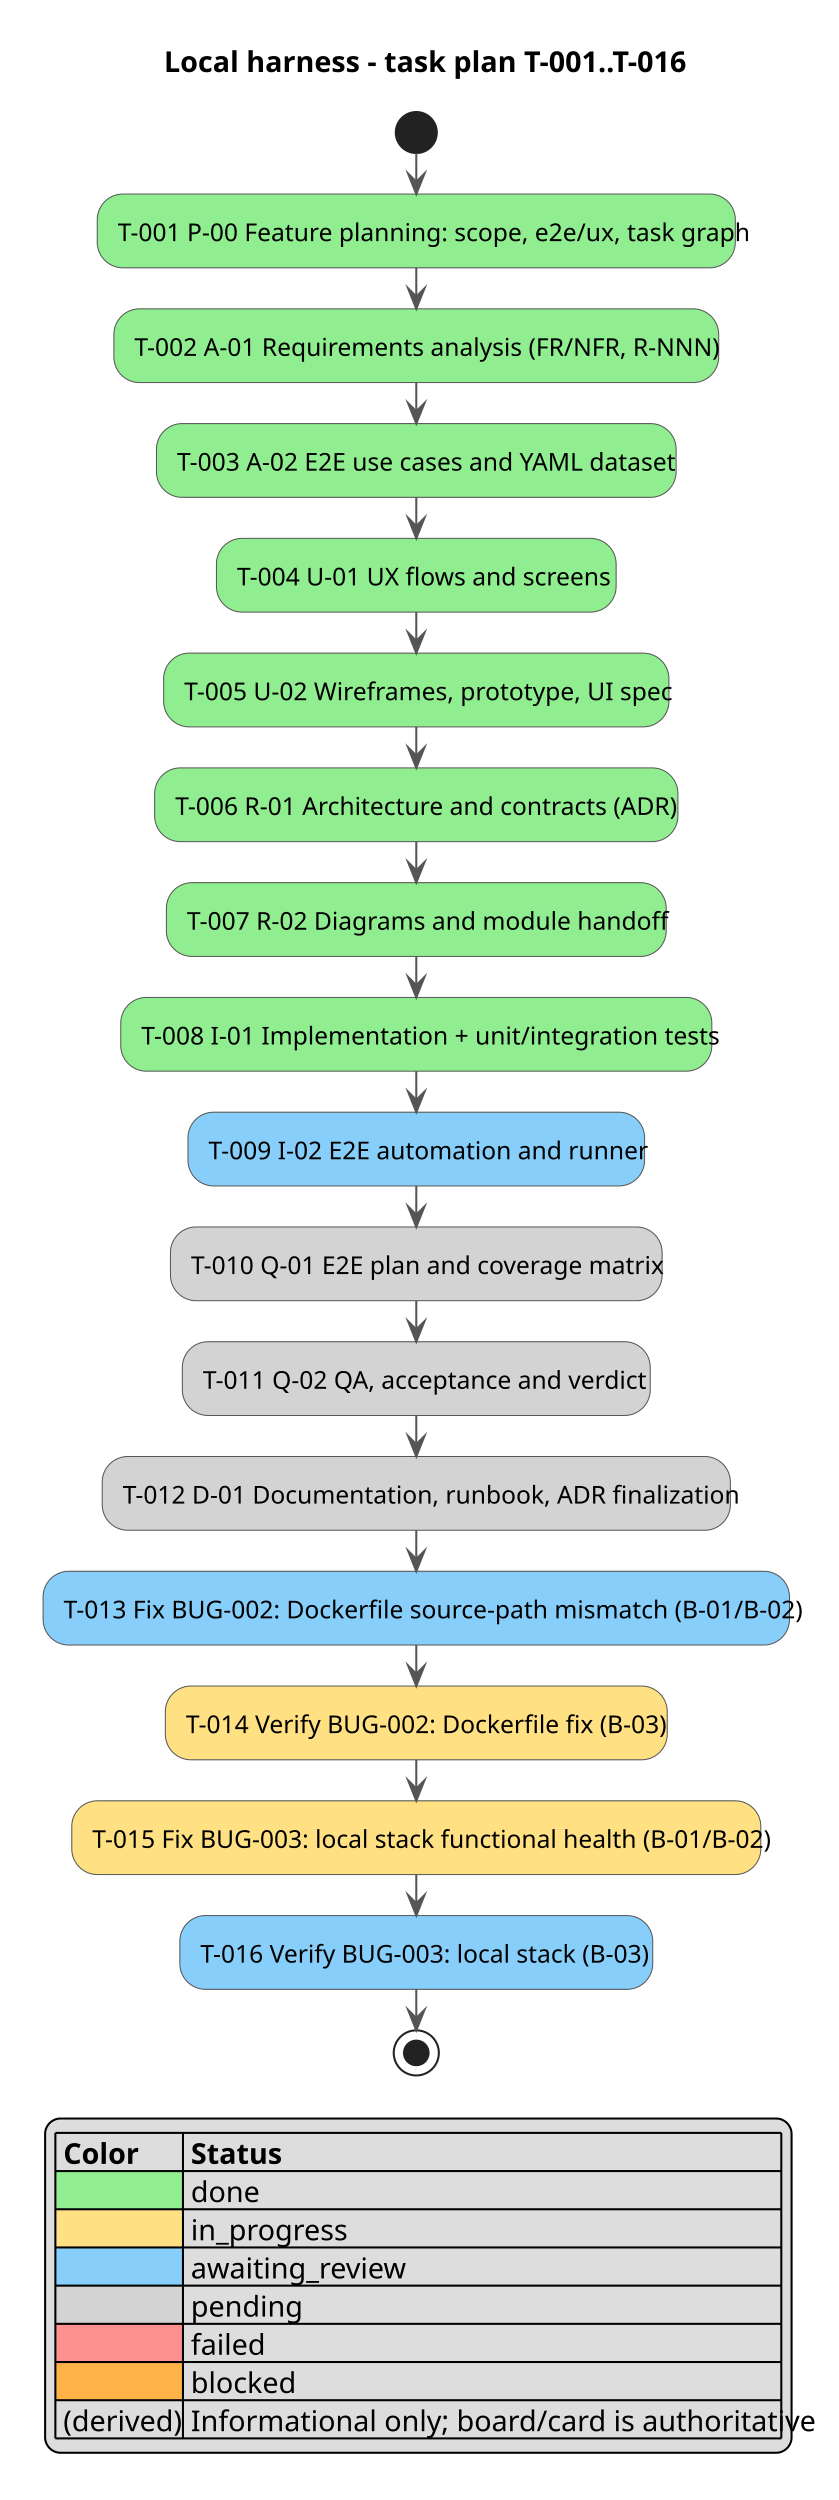
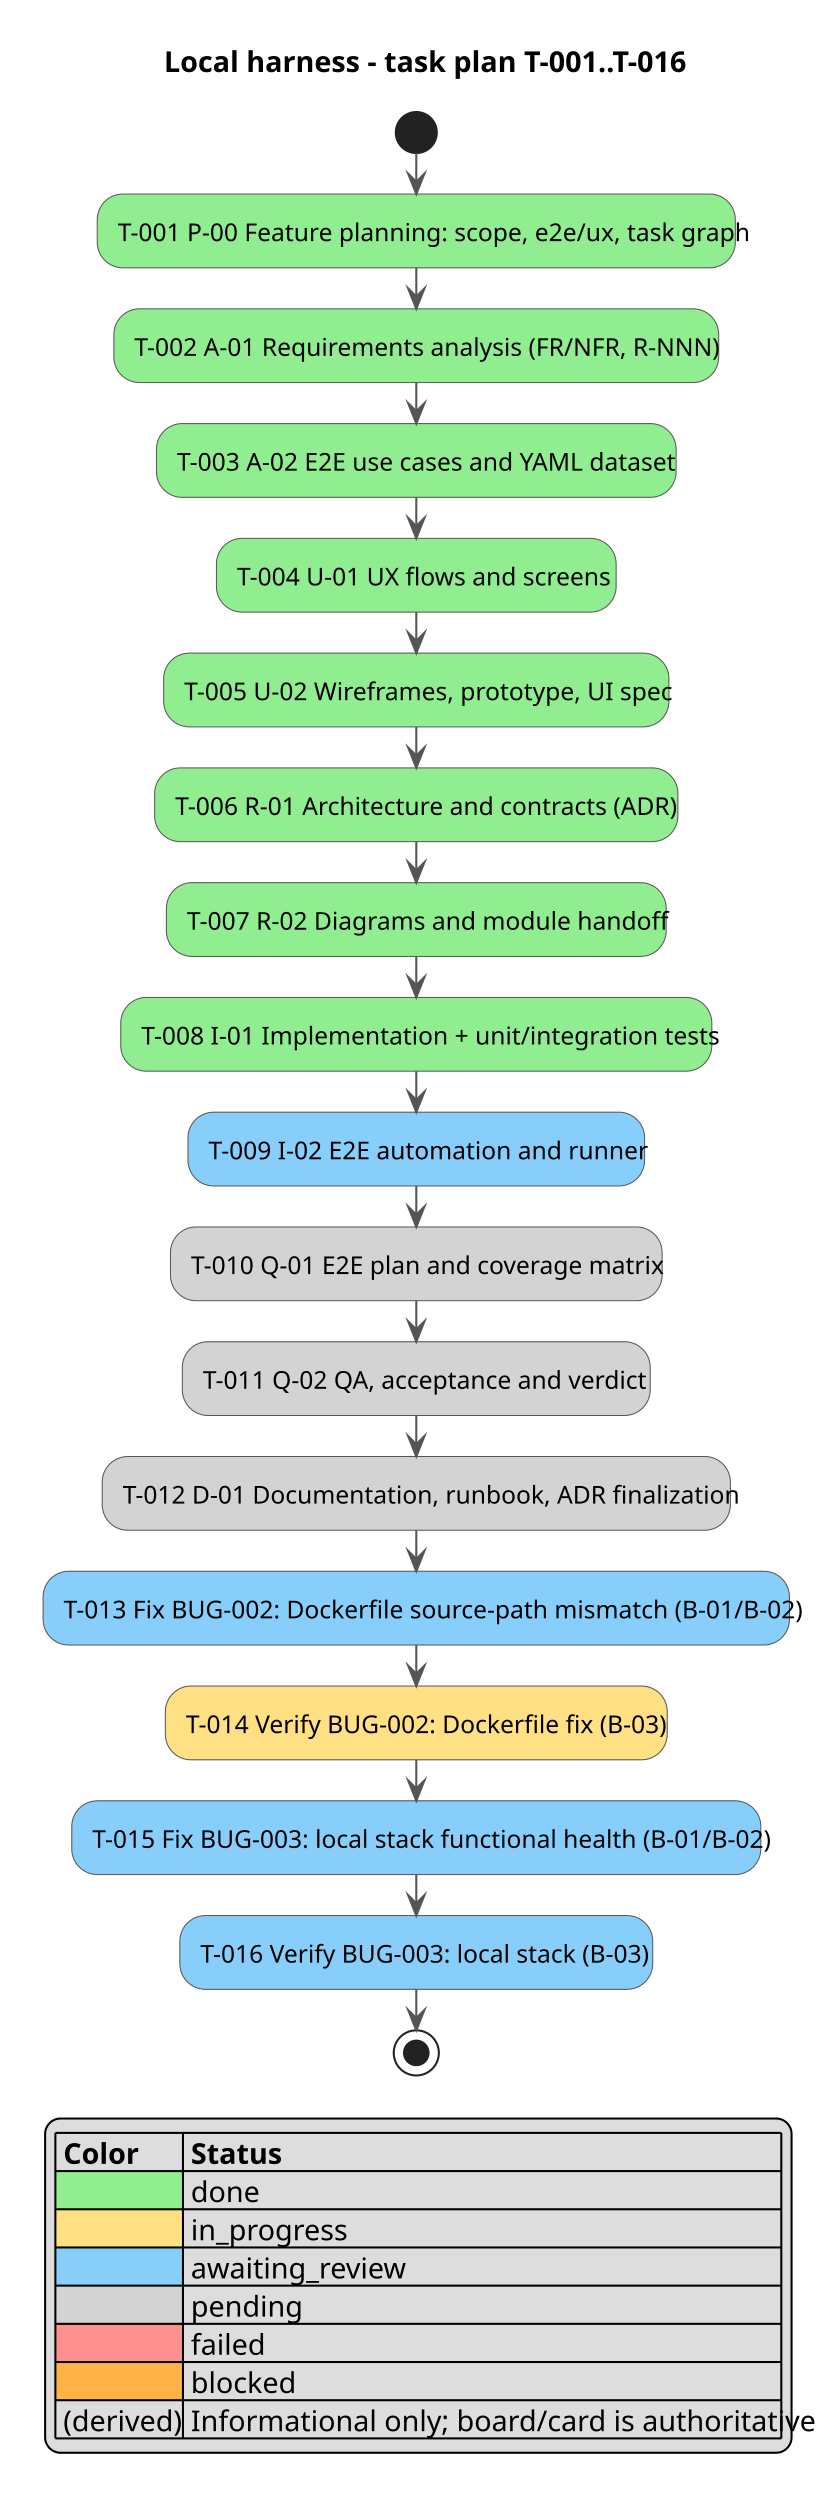
<svg xmlns="http://www.w3.org/2000/svg" version="1.1" data-diagram-type="ACTIVITY" style="width:409px;height:1219px;background:#FFFFFF;" width="409px" height="1219px" viewBox="0 0 409 1219" zoomAndPan="magnify" preserveAspectRatio="none" contentStyleType="text/css">
  <defs />
  <g font-family="sans-serif" lengthAdjust="spacing">
    <g class="title" data-source-line="5">
      <text x="79.944" y="35.107" fill="#000" font-size="14" textLength="248.076" font-weight="700" font-family="Segoe UI">Local harness - task plan T-001..T-016</text>
    </g>
    <ellipse cx="202.982" cy="64.621" rx="10" ry="10" fill="#222" style="stroke:#222;stroke-width:1;" />
    <rect x="47.418" y="94.621" width="311.129" height="35.961" fill="#90EE90" style="stroke:#555;stroke-width:0.5;" rx="12.5" ry="12.5" />
    <text x="57.418" y="117.57" fill="#000" font-size="12" textLength="291.129" font-family="Segoe UI">T-001 P-00 Feature planning: scope, e2e/ux, task graph</text>
    <rect x="55.527" y="150.582" width="294.91" height="35.961" fill="#90EE90" style="stroke:#555;stroke-width:0.5;" rx="12.5" ry="12.5" />
    <text x="65.527" y="173.531" fill="#000" font-size="12" textLength="274.91" font-family="Segoe UI">T-002 A-01 Requirements analysis (FR/NFR, R-NNN)</text>
    <rect x="76.287" y="206.543" width="253.391" height="35.961" fill="#90EE90" style="stroke:#555;stroke-width:0.5;" rx="12.5" ry="12.5" />
    <text x="86.287" y="229.492" fill="#000" font-size="12" textLength="233.391" font-family="Segoe UI">T-003 A-02 E2E use cases and YAML dataset</text>
    <rect x="105.537" y="262.504" width="194.891" height="35.961" fill="#90EE90" style="stroke:#555;stroke-width:0.5;" rx="12.5" ry="12.5" />
    <text x="115.537" y="285.453" fill="#000" font-size="12" textLength="174.891" font-family="Segoe UI">T-004 U-01 UX flows and screens</text>
    <rect x="79.797" y="318.465" width="246.371" height="35.961" fill="#90EE90" style="stroke:#555;stroke-width:0.5;" rx="12.5" ry="12.5" />
    <text x="89.797" y="341.414" fill="#000" font-size="12" textLength="226.371" font-family="Segoe UI">T-005 U-02 Wireframes, prototype, UI spec</text>
    <rect x="75.417" y="374.426" width="255.131" height="35.961" fill="#90EE90" style="stroke:#555;stroke-width:0.5;" rx="12.5" ry="12.5" />
    <text x="85.417" y="397.375" fill="#000" font-size="12" textLength="235.131" font-family="Segoe UI">T-006 R-01 Architecture and contracts (ADR)</text>
    <rect x="81.13" y="430.387" width="243.705" height="35.961" fill="#90EE90" style="stroke:#555;stroke-width:0.5;" rx="12.5" ry="12.5" />
    <text x="91.13" y="453.336" fill="#000" font-size="12" textLength="223.705" font-family="Segoe UI">T-007 R-02 Diagrams and module handoff</text>
    <rect x="58.882" y="486.348" width="288.201" height="35.961" fill="#90EE90" style="stroke:#555;stroke-width:0.5;" rx="12.5" ry="12.5" />
    <text x="68.882" y="509.297" fill="#000" font-size="12" textLength="268.201" font-family="Segoe UI">T-008 I-01 Implementation + unit/integration tests</text>
    <rect x="91.656" y="542.309" width="222.652" height="35.961" fill="#87CEFA" style="stroke:#555;stroke-width:0.5;" rx="12.5" ry="12.5" />
    <text x="101.656" y="565.258" fill="#000" font-size="12" textLength="202.652" font-family="Segoe UI">T-009 I-02 E2E automation and runner</text>
    <rect x="83.113" y="598.27" width="239.738" height="35.961" fill="#D3D3D3" style="stroke:#555;stroke-width:0.5;" rx="12.5" ry="12.5" />
    <text x="93.113" y="621.219" fill="#000" font-size="12" textLength="219.738" font-family="Segoe UI">T-010 Q-01 E2E plan and coverage matrix</text>
    <rect x="88.911" y="654.23" width="228.143" height="35.961" fill="#D3D3D3" style="stroke:#555;stroke-width:0.5;" rx="12.5" ry="12.5" />
    <text x="98.911" y="677.18" fill="#000" font-size="12" textLength="208.143" font-family="Segoe UI">T-011 Q-02 QA, acceptance and verdict</text>
    <rect x="49.835" y="710.191" width="306.295" height="35.961" fill="#D3D3D3" style="stroke:#555;stroke-width:0.5;" rx="12.5" ry="12.5" />
    <text x="59.835" y="733.141" fill="#000" font-size="12" textLength="286.295" font-family="Segoe UI">T-012 D-01 Documentation, runbook, ADR finalization</text>
    <rect x="21.013" y="766.152" width="363.939" height="35.961" fill="#87CEFA" style="stroke:#555;stroke-width:0.5;" rx="12.5" ry="12.5" />
    <text x="31.013" y="789.102" fill="#000" font-size="12" textLength="343.939" font-family="Segoe UI">T-013 Fix BUG-002: Dockerfile source-path mismatch (B-01/B-02)</text>
    <rect x="80.617" y="822.113" width="244.73" height="35.961" fill="#FFE082" style="stroke:#555;stroke-width:0.5;" rx="12.5" ry="12.5" />
    <text x="90.617" y="845.063" fill="#000" font-size="12" textLength="224.73" font-family="Segoe UI">T-014 Verify BUG-002: Dockerfile fix (B-03)</text>
-     <rect x="34.996" y="878.074" width="335.973" height="35.961" fill="#FFE082" style="stroke:#555;stroke-width:0.5;" rx="12.5" ry="12.5" />
+     <rect x="34.996" y="878.074" width="335.973" height="35.961" fill="#87CEFA" style="stroke:#555;stroke-width:0.5;" rx="12.5" ry="12.5" />
    <text x="44.996" y="901.023" fill="#000" font-size="12" textLength="315.973" font-family="Segoe UI">T-015 Fix BUG-003: local stack functional health (B-01/B-02)</text>
    <rect x="87.692" y="934.035" width="230.58" height="35.961" fill="#87CEFA" style="stroke:#555;stroke-width:0.5;" rx="12.5" ry="12.5" />
    <text x="97.692" y="956.984" fill="#000" font-size="12" textLength="210.58" font-family="Segoe UI">T-016 Verify BUG-003: local stack (B-03)</text>
    <ellipse cx="202.982" cy="1000.996" rx="11" ry="11" fill="none" style="stroke:#222;stroke-width:1;" />
    <ellipse cx="202.982" cy="1000.996" rx="6" ry="6" fill="#222" style="stroke:#222;stroke-width:1;" />
    <line x1="202.982" y1="74.621" x2="202.982" y2="94.621" style="stroke:#555;stroke-width:1;" />
    <polygon points="198.982,84.621,202.982,94.621,206.982,84.621,202.982,88.621" fill="#555" style="stroke:#555;stroke-width:1;stroke-linejoin:miter;stroke-miterlimit:10;" />
    <line x1="202.982" y1="130.582" x2="202.982" y2="150.582" style="stroke:#555;stroke-width:1;" />
    <polygon points="198.982,140.582,202.982,150.582,206.982,140.582,202.982,144.582" fill="#555" style="stroke:#555;stroke-width:1;stroke-linejoin:miter;stroke-miterlimit:10;" />
    <line x1="202.982" y1="186.543" x2="202.982" y2="206.543" style="stroke:#555;stroke-width:1;" />
    <polygon points="198.982,196.543,202.982,206.543,206.982,196.543,202.982,200.543" fill="#555" style="stroke:#555;stroke-width:1;stroke-linejoin:miter;stroke-miterlimit:10;" />
    <line x1="202.982" y1="242.504" x2="202.982" y2="262.504" style="stroke:#555;stroke-width:1;" />
    <polygon points="198.982,252.504,202.982,262.504,206.982,252.504,202.982,256.504" fill="#555" style="stroke:#555;stroke-width:1;stroke-linejoin:miter;stroke-miterlimit:10;" />
    <line x1="202.982" y1="298.465" x2="202.982" y2="318.465" style="stroke:#555;stroke-width:1;" />
    <polygon points="198.982,308.465,202.982,318.465,206.982,308.465,202.982,312.465" fill="#555" style="stroke:#555;stroke-width:1;stroke-linejoin:miter;stroke-miterlimit:10;" />
    <line x1="202.982" y1="354.426" x2="202.982" y2="374.426" style="stroke:#555;stroke-width:1;" />
    <polygon points="198.982,364.426,202.982,374.426,206.982,364.426,202.982,368.426" fill="#555" style="stroke:#555;stroke-width:1;stroke-linejoin:miter;stroke-miterlimit:10;" />
    <line x1="202.982" y1="410.387" x2="202.982" y2="430.387" style="stroke:#555;stroke-width:1;" />
    <polygon points="198.982,420.387,202.982,430.387,206.982,420.387,202.982,424.387" fill="#555" style="stroke:#555;stroke-width:1;stroke-linejoin:miter;stroke-miterlimit:10;" />
    <line x1="202.982" y1="466.348" x2="202.982" y2="486.348" style="stroke:#555;stroke-width:1;" />
    <polygon points="198.982,476.348,202.982,486.348,206.982,476.348,202.982,480.348" fill="#555" style="stroke:#555;stroke-width:1;stroke-linejoin:miter;stroke-miterlimit:10;" />
    <line x1="202.982" y1="522.309" x2="202.982" y2="542.309" style="stroke:#555;stroke-width:1;" />
    <polygon points="198.982,532.309,202.982,542.309,206.982,532.309,202.982,536.309" fill="#555" style="stroke:#555;stroke-width:1;stroke-linejoin:miter;stroke-miterlimit:10;" />
    <line x1="202.982" y1="578.27" x2="202.982" y2="598.27" style="stroke:#555;stroke-width:1;" />
    <polygon points="198.982,588.27,202.982,598.27,206.982,588.27,202.982,592.27" fill="#555" style="stroke:#555;stroke-width:1;stroke-linejoin:miter;stroke-miterlimit:10;" />
    <line x1="202.982" y1="634.23" x2="202.982" y2="654.23" style="stroke:#555;stroke-width:1;" />
    <polygon points="198.982,644.23,202.982,654.23,206.982,644.23,202.982,648.23" fill="#555" style="stroke:#555;stroke-width:1;stroke-linejoin:miter;stroke-miterlimit:10;" />
    <line x1="202.982" y1="690.191" x2="202.982" y2="710.191" style="stroke:#555;stroke-width:1;" />
    <polygon points="198.982,700.191,202.982,710.191,206.982,700.191,202.982,704.191" fill="#555" style="stroke:#555;stroke-width:1;stroke-linejoin:miter;stroke-miterlimit:10;" />
    <line x1="202.982" y1="746.152" x2="202.982" y2="766.152" style="stroke:#555;stroke-width:1;" />
    <polygon points="198.982,756.152,202.982,766.152,206.982,756.152,202.982,760.152" fill="#555" style="stroke:#555;stroke-width:1;stroke-linejoin:miter;stroke-miterlimit:10;" />
    <line x1="202.982" y1="802.113" x2="202.982" y2="822.113" style="stroke:#555;stroke-width:1;" />
    <polygon points="198.982,812.113,202.982,822.113,206.982,812.113,202.982,816.113" fill="#555" style="stroke:#555;stroke-width:1;stroke-linejoin:miter;stroke-miterlimit:10;" />
    <line x1="202.982" y1="858.074" x2="202.982" y2="878.074" style="stroke:#555;stroke-width:1;" />
    <polygon points="198.982,868.074,202.982,878.074,206.982,868.074,202.982,872.074" fill="#555" style="stroke:#555;stroke-width:1;stroke-linejoin:miter;stroke-miterlimit:10;" />
    <line x1="202.982" y1="914.035" x2="202.982" y2="934.035" style="stroke:#555;stroke-width:1;" />
    <polygon points="198.982,924.035,202.982,934.035,206.982,924.035,202.982,928.035" fill="#555" style="stroke:#555;stroke-width:1;stroke-linejoin:miter;stroke-miterlimit:10;" />
    <line x1="202.982" y1="969.996" x2="202.982" y2="989.996" style="stroke:#555;stroke-width:1;" />
    <polygon points="198.982,979.996,202.982,989.996,206.982,979.996,202.982,983.996" fill="#555" style="stroke:#555;stroke-width:1;stroke-linejoin:miter;stroke-miterlimit:10;" />
    <g class="legend" data-source-line="26">
      <rect x="22" y="1032.996" width="363.965" height="162.969" fill="#DDD" style="stroke:#000;stroke-width:1;" rx="7.5" ry="7.5" />
      <text x="30.862" y="1055.104" fill="#000" font-size="14" textLength="35.403" font-weight="700" font-family="Segoe UI">Color</text>
      <text x="93.076" y="1055.104" fill="#000" font-size="14" textLength="40.906" font-weight="700" font-family="Segoe UI">Status</text>
      <rect x="27" y="1058.617" width="62.214" height="18.621" fill="#90EE90" style="stroke:none;" />
      <text x="27" y="1073.725" fill="#000" font-size="14" font-family="Segoe UI"> </text>
      <text x="93.049" y="1073.725" fill="#000" font-size="14" textLength="31.691" font-family="Segoe UI">done</text>
      <rect x="27" y="1077.238" width="62.214" height="18.621" fill="#FFE082" style="stroke:none;" />
      <text x="27" y="1092.346" fill="#000" font-size="14" font-family="Segoe UI"> </text>
      <text x="93.049" y="1092.346" fill="#000" font-size="14" textLength="70.738" font-family="Segoe UI">in_progress</text>
      <rect x="27" y="1095.859" width="62.214" height="18.621" fill="#87CEFA" style="stroke:none;" />
      <text x="27" y="1110.967" fill="#000" font-size="14" font-family="Segoe UI"> </text>
      <text x="93.049" y="1110.967" fill="#000" font-size="14" textLength="97.59" font-family="Segoe UI">awaiting_review</text>
      <rect x="27" y="1114.48" width="62.214" height="18.621" fill="#D3D3D3" style="stroke:none;" />
      <text x="27" y="1129.588" fill="#000" font-size="14" font-family="Segoe UI"> </text>
      <text x="93.049" y="1129.588" fill="#000" font-size="14" textLength="51.276" font-family="Segoe UI">pending</text>
      <rect x="27" y="1133.102" width="62.214" height="18.621" fill="#FF9090" style="stroke:none;" />
      <text x="27" y="1148.209" fill="#000" font-size="14" font-family="Segoe UI"> </text>
      <text x="93.049" y="1148.209" fill="#000" font-size="14" textLength="33.852" font-family="Segoe UI">failed</text>
      <rect x="27" y="1151.723" width="62.214" height="18.621" fill="#FFB347" style="stroke:none;" />
      <text x="27" y="1166.83" fill="#000" font-size="14" font-family="Segoe UI"> </text>
      <text x="93.049" y="1166.83" fill="#000" font-size="14" textLength="48.815" font-family="Segoe UI">blocked</text>
      <text x="30.835" y="1185.451" fill="#000" font-size="14" textLength="54.544" font-family="Segoe UI">(derived)</text>
      <text x="93.049" y="1185.451" fill="#000" font-size="14" textLength="284.081" font-family="Segoe UI">Informational only; board/card is authoritative</text>
      <line x1="27" y1="1039.996" x2="380.965" y2="1039.996" style="stroke:#000;stroke-width:1;" />
      <line x1="27" y1="1058.617" x2="380.965" y2="1058.617" style="stroke:#000;stroke-width:1;" />
      <line x1="27" y1="1077.238" x2="380.965" y2="1077.238" style="stroke:#000;stroke-width:1;" />
      <line x1="27" y1="1095.859" x2="380.965" y2="1095.859" style="stroke:#000;stroke-width:1;" />
      <line x1="27" y1="1114.48" x2="380.965" y2="1114.48" style="stroke:#000;stroke-width:1;" />
      <line x1="27" y1="1133.102" x2="380.965" y2="1133.102" style="stroke:#000;stroke-width:1;" />
      <line x1="27" y1="1151.723" x2="380.965" y2="1151.723" style="stroke:#000;stroke-width:1;" />
      <line x1="27" y1="1170.344" x2="380.965" y2="1170.344" style="stroke:#000;stroke-width:1;" />
      <line x1="27" y1="1188.965" x2="380.965" y2="1188.965" style="stroke:#000;stroke-width:1;" />
      <line x1="27" y1="1039.996" x2="27" y2="1188.965" style="stroke:#000;stroke-width:1;" />
      <line x1="89.214" y1="1039.996" x2="89.214" y2="1188.965" style="stroke:#000;stroke-width:1;" />
      <line x1="380.965" y1="1039.996" x2="380.965" y2="1188.965" style="stroke:#000;stroke-width:1;" />
    </g>
  </g>
</svg>
